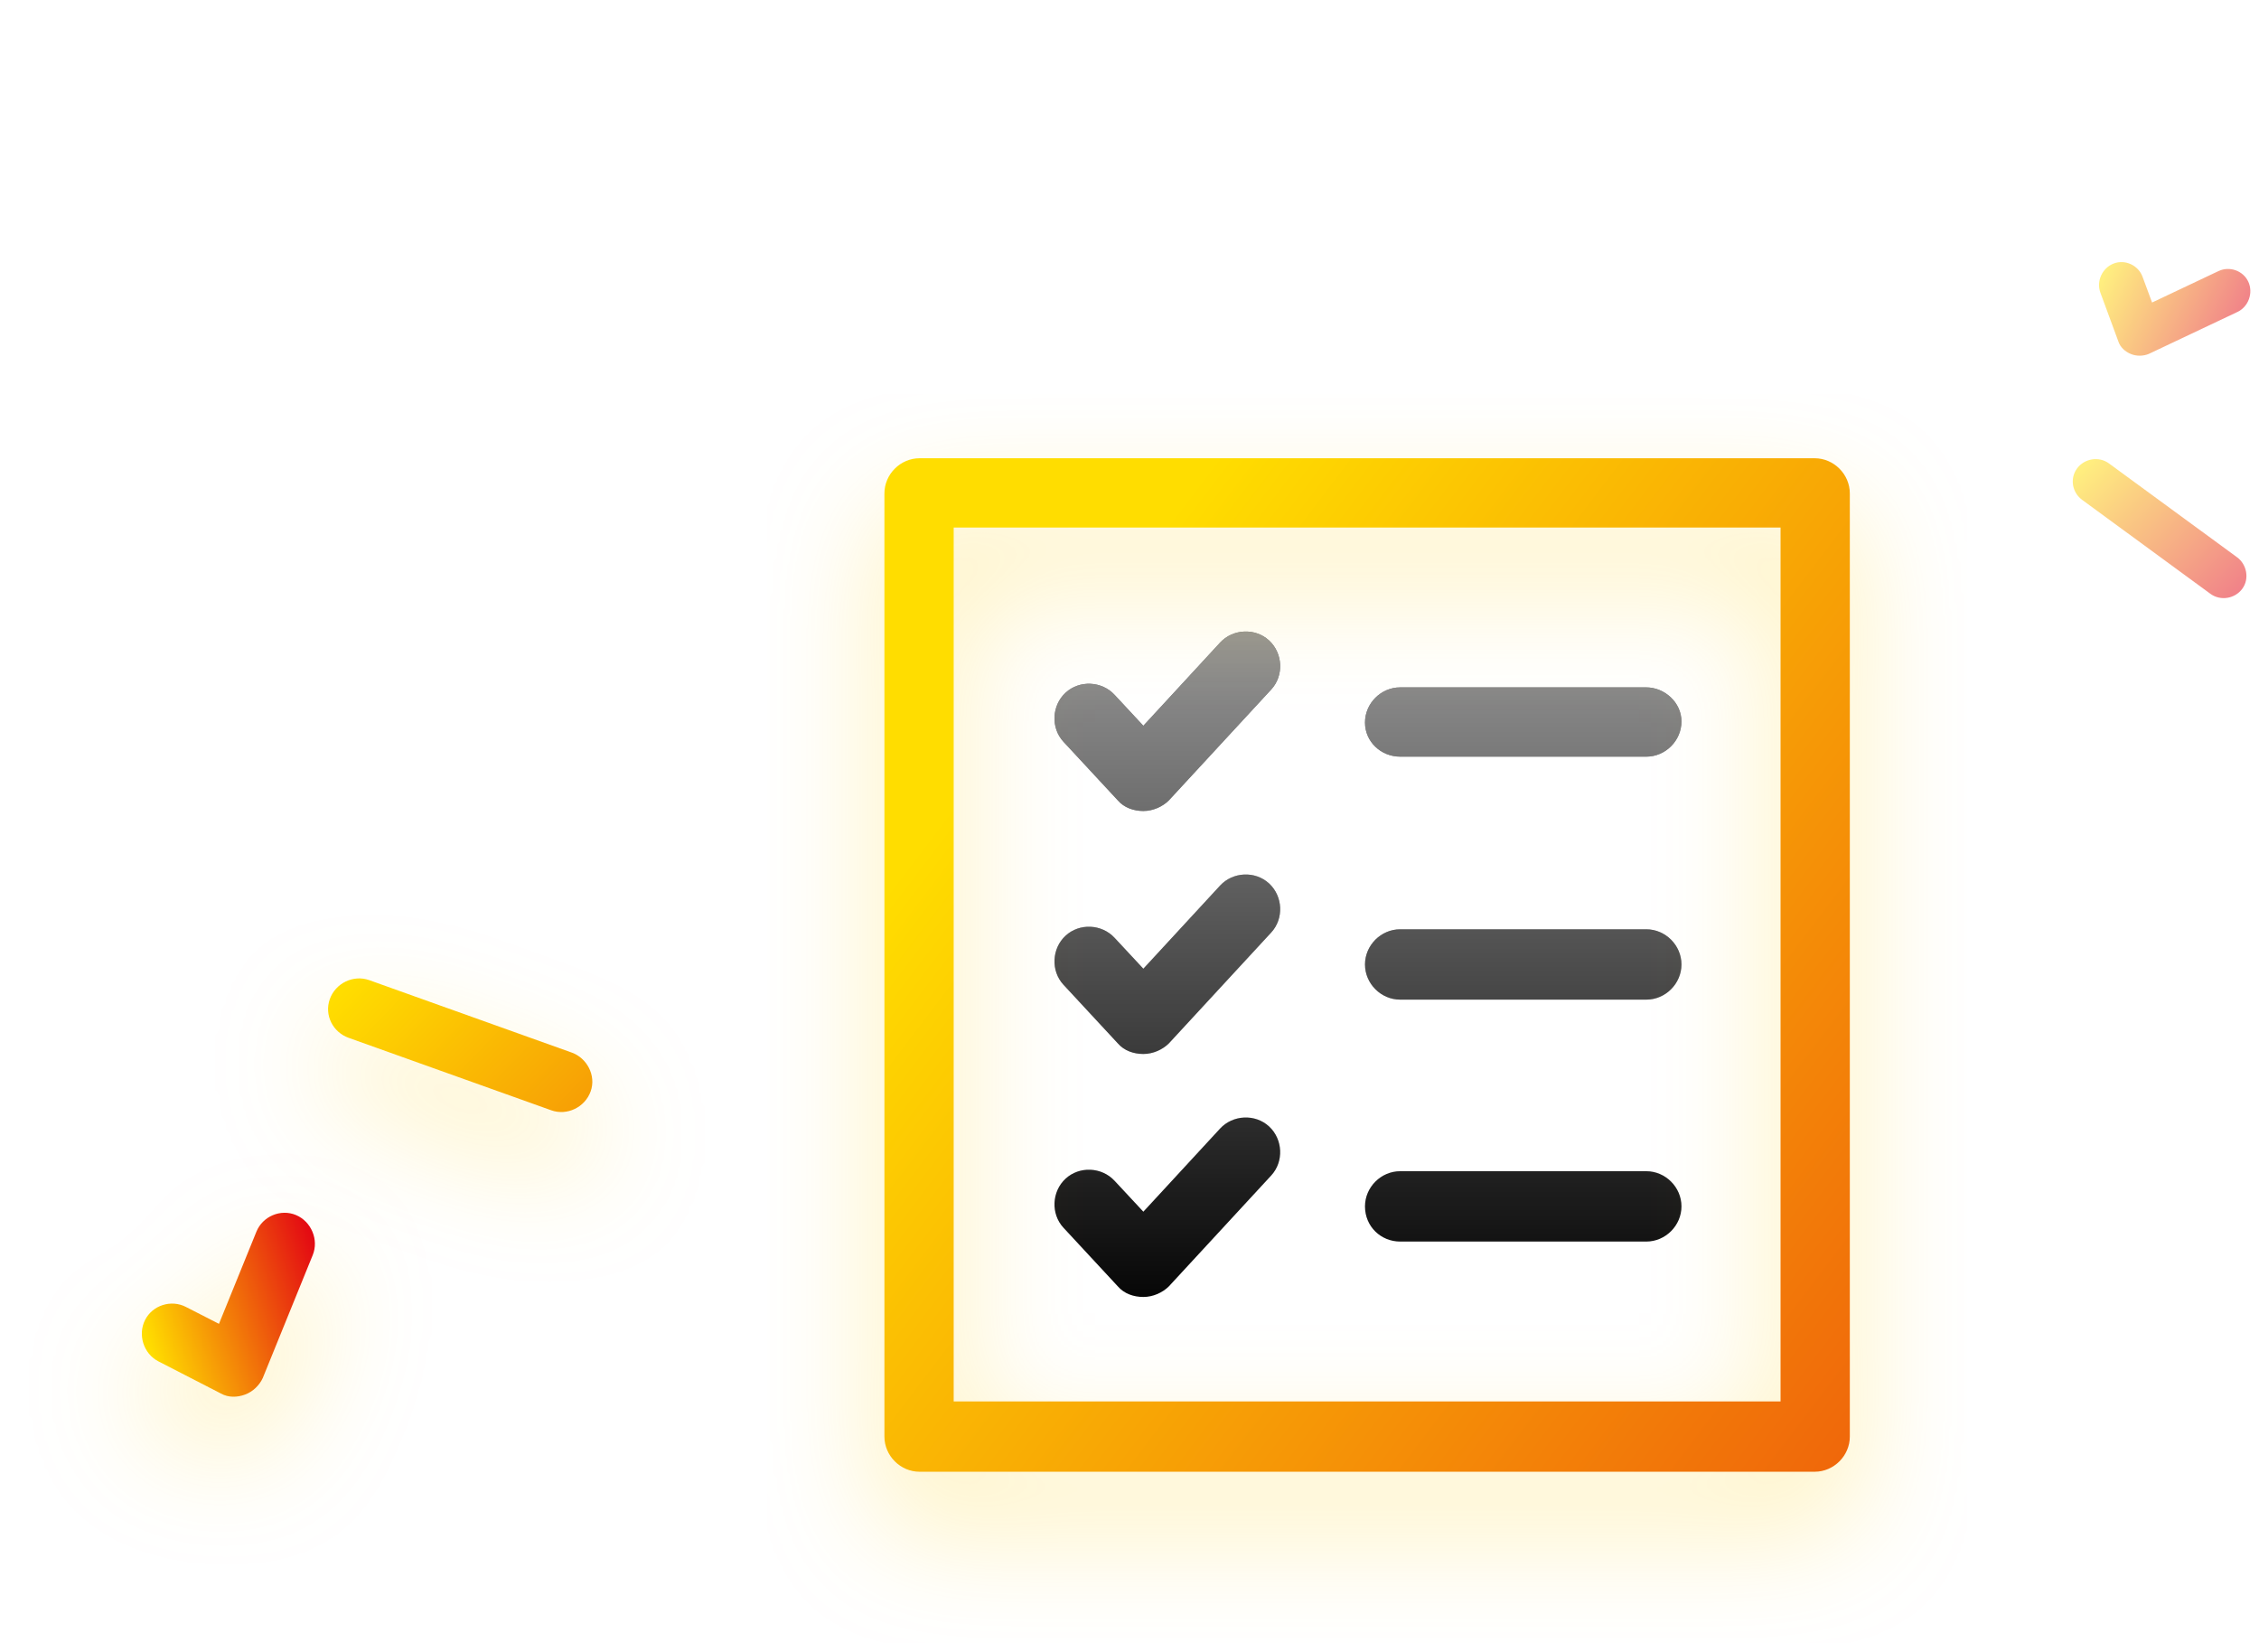
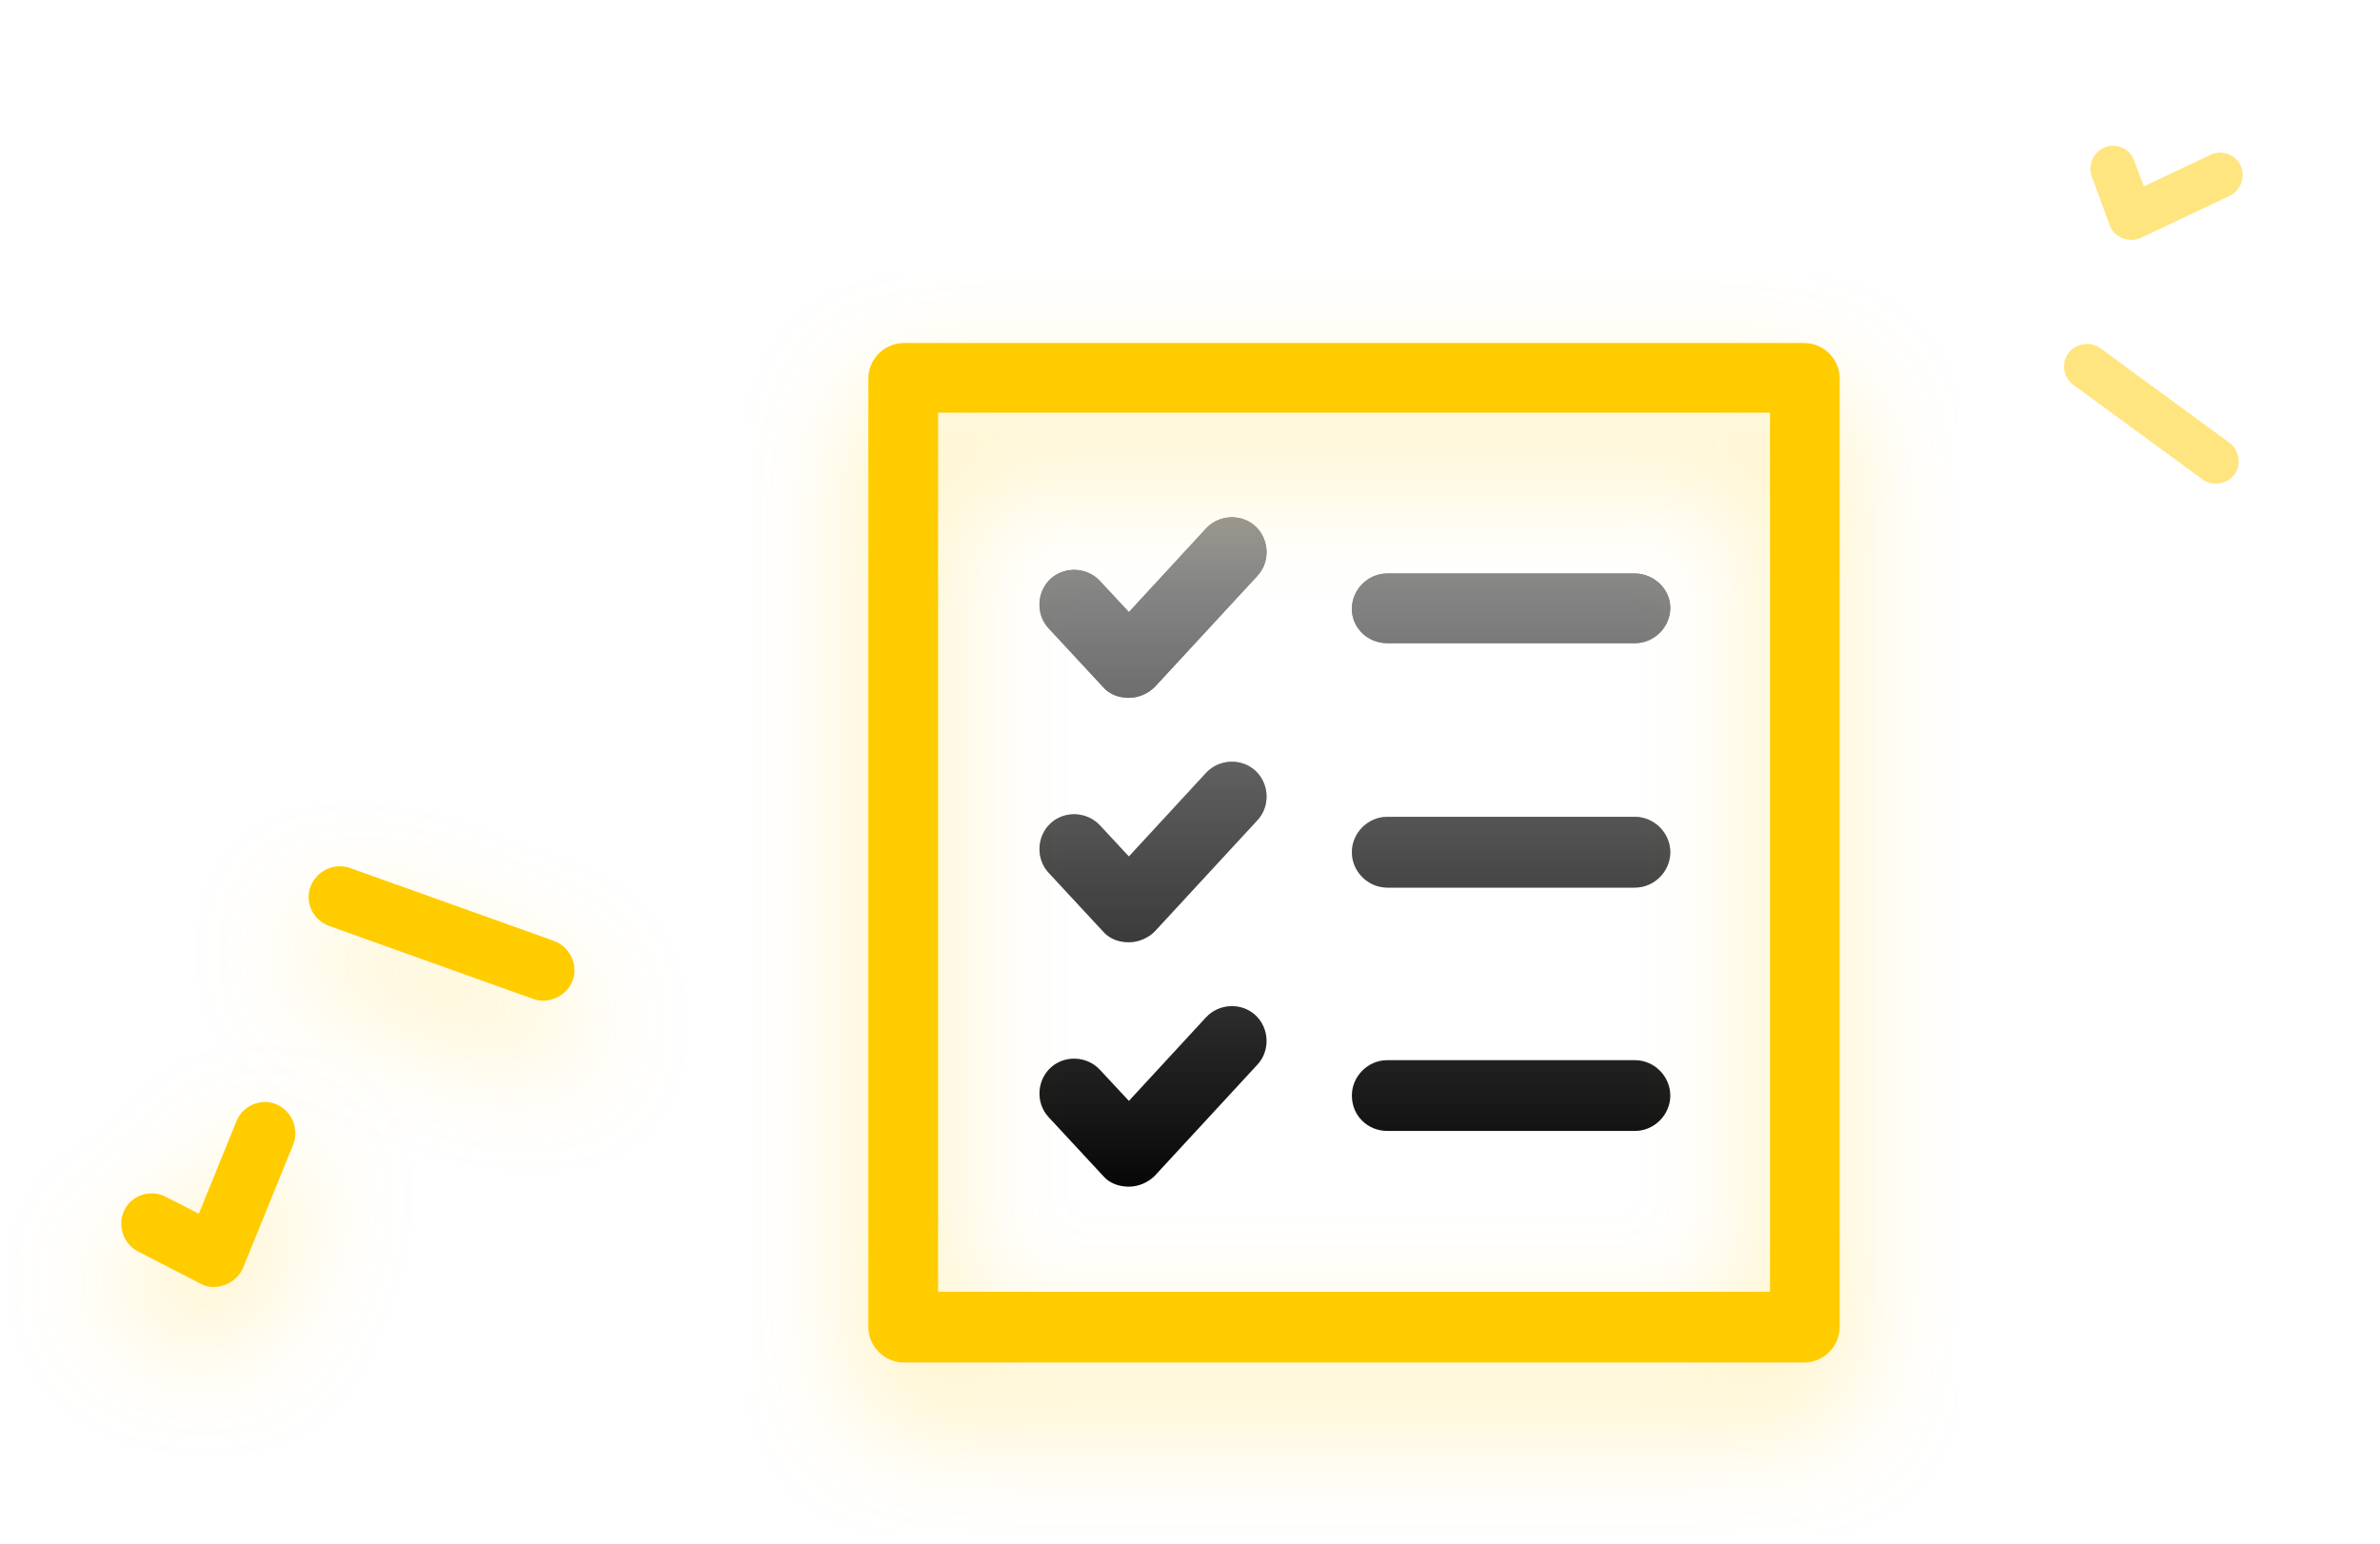
- <svg xmlns="http://www.w3.org/2000/svg" width="212" height="155" viewBox="0 0 212 155" fill="none">
-   <path d="M131.4 71H154.5C156.3 71 157.8 69.5 157.8 67.7C157.8 65.9 156.2 64.5 154.5 64.5H131.4C129.6 64.5 128.1 66 128.1 67.8C128.1 69.6 129.6 71 131.4 71Z" fill="#060606" />
-   <path d="M131.4 71H154.5C156.3 71 157.8 69.5 157.8 67.7C157.8 65.9 156.2 64.5 154.5 64.5H131.4C129.6 64.5 128.1 66 128.1 67.8C128.1 69.6 129.6 71 131.4 71Z" fill="url(#paint0_linear)" />
-   <path d="M104.9 75.1C105.5 75.8 106.4 76.1 107.3 76.1C108.2 76.1 109.1 75.7 109.7 75.1L119.3 64.7C120.5 63.4 120.4 61.3 119.1 60.1C117.8 58.9 115.7 59 114.5 60.3L107.3 68.1L104.6 65.2C103.4 63.9 101.3 63.8 100 65C98.7 66.2 98.6 68.3 99.8 69.6L104.9 75.1Z" fill="#060606" />
-   <path d="M104.9 75.1C105.5 75.8 106.4 76.1 107.3 76.1C108.2 76.1 109.1 75.7 109.7 75.1L119.3 64.7C120.5 63.4 120.4 61.3 119.1 60.1C117.8 58.9 115.7 59 114.5 60.3L107.3 68.1L104.6 65.2C103.4 63.9 101.3 63.8 100 65C98.7 66.2 98.6 68.3 99.8 69.6L104.9 75.1Z" fill="url(#paint1_linear)" />
-   <path d="M131.4 93.8H154.5C156.3 93.8 157.8 92.3 157.8 90.5C157.8 88.7 156.3 87.2 154.5 87.2H131.4C129.6 87.2 128.1 88.7 128.1 90.5C128.1 92.3 129.6 93.8 131.4 93.8Z" fill="#060606" />
-   <path d="M131.4 93.8H154.5C156.3 93.8 157.8 92.3 157.8 90.5C157.8 88.7 156.3 87.2 154.5 87.2H131.4C129.6 87.2 128.1 88.7 128.1 90.5C128.1 92.3 129.6 93.8 131.4 93.8Z" fill="url(#paint2_linear)" />
-   <path d="M104.9 97.9C105.5 98.6 106.4 98.9 107.3 98.9C108.2 98.9 109.1 98.5 109.7 97.9L119.3 87.5C120.5 86.2 120.4 84.1 119.1 82.9C117.8 81.7 115.7 81.8 114.5 83.1L107.3 90.9L104.6 88C103.4 86.7 101.3 86.6 100 87.8C98.7 89 98.6 91.1 99.8 92.4L104.9 97.9Z" fill="#060606" />
-   <path d="M104.9 97.9C105.5 98.6 106.4 98.9 107.3 98.9C108.2 98.9 109.1 98.5 109.7 97.9L119.3 87.5C120.5 86.2 120.4 84.1 119.1 82.9C117.8 81.7 115.7 81.8 114.5 83.1L107.3 90.9L104.6 88C103.4 86.7 101.3 86.6 100 87.8C98.7 89 98.6 91.1 99.8 92.4L104.9 97.9Z" fill="url(#paint3_linear)" />
-   <path d="M131.4 116.5H154.5C156.3 116.5 157.8 115 157.8 113.2C157.8 111.4 156.3 109.9 154.5 109.9H131.4C129.6 109.9 128.1 111.4 128.1 113.2C128.1 115.1 129.6 116.5 131.4 116.5Z" fill="#060606" />
-   <path d="M131.4 116.5H154.5C156.3 116.5 157.8 115 157.8 113.2C157.8 111.4 156.3 109.9 154.5 109.9H131.4C129.6 109.9 128.1 111.4 128.1 113.2C128.1 115.1 129.6 116.5 131.4 116.5Z" fill="url(#paint4_linear)" />
-   <path d="M104.9 120.7C105.5 121.4 106.4 121.7 107.3 121.7C108.2 121.7 109.1 121.3 109.7 120.7L119.3 110.3C120.5 109 120.4 106.9 119.1 105.7C117.8 104.5 115.7 104.6 114.5 105.9L107.3 113.7L104.6 110.8C103.4 109.5 101.3 109.4 100 110.6C98.7 111.8 98.6 113.9 99.8 115.2L104.9 120.7Z" fill="#060606" />
-   <path d="M104.9 120.7C105.5 121.4 106.4 121.7 107.3 121.7C108.2 121.7 109.1 121.3 109.7 120.7L119.3 110.3C120.5 109 120.4 106.9 119.1 105.7C117.8 104.5 115.7 104.6 114.5 105.9L107.3 113.7L104.6 110.8C103.4 109.5 101.3 109.4 100 110.6C98.7 111.8 98.6 113.9 99.8 115.2L104.9 120.7Z" fill="url(#paint5_linear)" />
+ <svg xmlns="http://www.w3.org/2000/svg" width="222" height="144" viewBox="0 0 222 144" fill="none">
+   <path d="M129.4 60H152.5C154.3 60 155.8 58.5 155.8 56.7C155.8 54.9 154.2 53.5 152.5 53.5H129.4C127.6 53.5 126.1 55 126.1 56.8C126.1 58.6 127.6 60 129.4 60Z" fill="#060606" />
+   <path d="M129.4 60H152.5C154.3 60 155.8 58.5 155.8 56.7C155.8 54.9 154.2 53.5 152.5 53.5H129.4C127.6 53.5 126.1 55 126.1 56.8C126.1 58.6 127.6 60 129.4 60Z" fill="url(#paint0_linear)" />
+   <path d="M102.9 64.1C103.5 64.8 104.4 65.1 105.3 65.1C106.2 65.1 107.1 64.7 107.7 64.1L117.3 53.7C118.5 52.4 118.4 50.3 117.1 49.1C115.8 47.9 113.7 48 112.5 49.3L105.3 57.1L102.6 54.2C101.4 52.9 99.3 52.8 98 54C96.7 55.2 96.6 57.3 97.8 58.6L102.9 64.1Z" fill="#060606" />
+   <path d="M102.9 64.1C103.5 64.8 104.4 65.1 105.3 65.1C106.2 65.1 107.1 64.7 107.7 64.1L117.3 53.7C118.5 52.4 118.4 50.3 117.1 49.1C115.8 47.9 113.7 48 112.5 49.3L105.3 57.1L102.6 54.2C101.4 52.9 99.3 52.8 98 54C96.7 55.2 96.6 57.3 97.8 58.6L102.9 64.1Z" fill="url(#paint1_linear)" />
+   <path d="M129.4 82.8H152.5C154.3 82.8 155.8 81.3 155.8 79.5C155.8 77.7 154.3 76.2 152.5 76.2H129.4C127.6 76.2 126.1 77.7 126.1 79.5C126.1 81.3 127.6 82.8 129.4 82.8Z" fill="#060606" />
+   <path d="M129.4 82.8H152.5C154.3 82.8 155.8 81.3 155.8 79.5C155.8 77.7 154.3 76.2 152.5 76.2H129.4C127.6 76.2 126.1 77.7 126.1 79.5C126.1 81.3 127.6 82.8 129.4 82.8Z" fill="url(#paint2_linear)" />
+   <path d="M102.9 86.9C103.5 87.6 104.4 87.9 105.3 87.9C106.2 87.9 107.1 87.5 107.7 86.9L117.3 76.5C118.5 75.2 118.4 73.1 117.1 71.9C115.8 70.7 113.7 70.8 112.5 72.1L105.3 79.9L102.6 77C101.4 75.7 99.3 75.6 98 76.8C96.7 78 96.6 80.1 97.8 81.4L102.9 86.9Z" fill="#060606" />
+   <path d="M102.9 86.9C103.5 87.6 104.4 87.9 105.3 87.9C106.2 87.9 107.1 87.5 107.7 86.9L117.3 76.5C118.5 75.2 118.4 73.1 117.1 71.9C115.8 70.7 113.7 70.8 112.5 72.1L105.3 79.9L102.6 77C101.4 75.7 99.3 75.6 98 76.8C96.7 78 96.6 80.1 97.8 81.4L102.9 86.9Z" fill="url(#paint3_linear)" />
+   <path d="M129.4 105.5H152.5C154.3 105.5 155.8 104 155.8 102.2C155.8 100.4 154.3 98.9 152.5 98.9H129.4C127.6 98.9 126.1 100.4 126.1 102.2C126.1 104.1 127.6 105.5 129.4 105.5Z" fill="#060606" />
+   <path d="M129.4 105.5H152.5C154.3 105.5 155.8 104 155.8 102.2C155.8 100.4 154.3 98.9 152.5 98.9H129.4C127.6 98.9 126.1 100.4 126.1 102.2C126.1 104.1 127.6 105.5 129.4 105.5Z" fill="url(#paint4_linear)" />
+   <path d="M102.9 109.7C103.5 110.4 104.4 110.7 105.3 110.7C106.2 110.7 107.1 110.3 107.7 109.7L117.3 99.3C118.5 98 118.4 95.9 117.1 94.7C115.8 93.5 113.7 93.6 112.5 94.9L105.3 102.7L102.6 99.8C101.4 98.5 99.3 98.4 98 99.6C96.7 100.8 96.6 102.9 97.8 104.2L102.9 109.7Z" fill="#060606" />
+   <path d="M102.9 109.7C103.5 110.4 104.4 110.7 105.3 110.7C106.2 110.7 107.1 110.3 107.7 109.7L117.3 99.3C118.5 98 118.4 95.9 117.1 94.7C115.8 93.5 113.7 93.6 112.5 94.9L105.3 102.7L102.6 99.8C101.4 98.5 99.3 98.4 98 99.6C96.7 100.8 96.6 102.9 97.8 104.2L102.9 109.7Z" fill="url(#paint5_linear)" />
  <g filter="url(#filter0_d)">
-     <path d="M170.3 43H86.3C84.5 43 83 44.5 83 46.3V134.8C83 136.6 84.5 138.1 86.3 138.1H170.3C172.1 138.1 173.6 136.6 173.6 134.8V46.3C173.6 44.5 172.1 43 170.3 43ZM167.1 131.5H89.5V49.5H167.1V131.5Z" fill="url(#paint6_linear)" />
+     <path d="M168.3 32H84.3C82.5 32 81 33.5 81 35.3V123.8C81 125.6 82.5 127.1 84.3 127.1H168.3C170.1 127.1 171.6 125.6 171.6 123.8V35.3C171.6 33.5 170.1 32 168.3 32ZM165.1 120.5H87.5V38.5H165.1V120.5Z" fill="#FFCC00" />
  </g>
-   <path opacity="0.5" d="M198.797 32.029C198.982 32.599 199.445 33.001 199.983 33.221C200.521 33.442 201.158 33.42 201.665 33.205L209.978 29.271C211.017 28.779 211.478 27.486 210.999 26.442C210.519 25.398 209.239 24.945 208.2 25.436L201.965 28.386L201.071 25.972C200.676 24.893 199.446 24.318 198.371 24.724C197.297 25.131 196.717 26.376 197.112 27.456L198.797 32.029Z" fill="url(#paint7_linear)" />
-   <path opacity="0.5" d="M195.406 46.907L207.442 55.722C208.38 56.409 209.74 56.191 210.435 55.242C211.13 54.293 210.836 52.945 209.951 52.297L197.915 43.482C196.977 42.795 195.616 43.014 194.922 43.962C194.227 44.911 194.468 46.221 195.406 46.907Z" fill="url(#paint8_linear)" />
+   <path opacity="0.5" d="M196.797 21.029C196.982 21.599 197.445 22.001 197.983 22.221C198.521 22.442 199.158 22.42 199.665 22.205L207.978 18.271C209.017 17.779 209.478 16.486 208.999 15.442C208.519 14.399 207.239 13.944 206.2 14.436L199.965 17.386L199.071 14.972C198.676 13.893 197.446 13.318 196.371 13.725C195.297 14.131 194.717 15.376 195.112 16.456L196.797 21.029Z" fill="#FFCC00" />
+   <path opacity="0.5" d="M193.406 35.907L205.442 44.722C206.38 45.409 207.74 45.191 208.435 44.242C209.13 43.293 208.836 41.945 207.951 41.297L195.915 32.482C194.977 31.795 193.616 32.014 192.922 32.962C192.227 33.911 192.468 35.221 193.406 35.907Z" fill="#FFCC00" />
  <g filter="url(#filter1_d)">
-     <path d="M20.724 130.756C21.431 131.155 22.261 131.131 22.999 130.858C23.737 130.586 24.353 129.981 24.661 129.302L29.349 117.768C29.935 116.326 29.21 114.614 27.776 114.013C26.342 113.411 24.65 114.13 24.064 115.572L20.549 124.222L17.446 122.635C16.064 121.92 14.311 122.473 13.612 123.862C12.914 125.251 13.475 127.023 14.857 127.738L20.724 130.756Z" fill="url(#paint9_linear)" />
+     <path d="M18.724 119.756C19.431 120.155 20.261 120.131 20.999 119.858C21.737 119.586 22.353 118.981 22.661 118.302L27.349 106.768C27.935 105.326 27.21 103.614 25.776 103.013C24.342 102.411 22.65 103.13 22.064 104.572L18.549 113.222L15.446 111.635C14.064 110.92 12.311 111.473 11.612 112.862C10.914 114.251 11.475 116.023 12.857 116.738L18.724 119.756Z" fill="#FFCC00" />
  </g>
  <g filter="url(#filter2_d)">
-     <path d="M32.717 97.383L51.733 104.184C53.214 104.714 54.896 103.907 55.432 102.408C55.968 100.91 55.068 99.273 53.668 98.772L34.652 91.972C33.17 91.442 31.489 92.249 30.953 93.748C30.417 95.246 31.235 96.853 32.717 97.383Z" fill="url(#paint10_linear)" />
+     <path d="M30.717 86.383L49.733 93.184C51.214 93.714 52.896 92.907 53.432 91.408C53.968 89.91 53.068 88.273 51.668 87.772L32.652 80.972C31.17 80.442 29.489 81.249 28.953 82.748C28.417 84.246 29.235 85.853 30.717 86.383Z" fill="#FFCC00" />
  </g>
  <defs>
-     <filter id="filter0_d" x="72" y="37" width="112.6" height="117.1" filterUnits="userSpaceOnUse" color-interpolation-filters="sRGB">
+     <filter id="filter0_d" x="70" y="26" width="112.6" height="117.1" filterUnits="userSpaceOnUse" color-interpolation-filters="sRGB">
      <feFlood flood-opacity="0" result="BackgroundImageFix" />
      <feColorMatrix in="SourceAlpha" type="matrix" values="0 0 0 0 0 0 0 0 0 0 0 0 0 0 0 0 0 0 127 0" />
      <feOffset dy="5" />
      <feGaussianBlur stdDeviation="5.5" />
      <feColorMatrix type="matrix" values="0 0 0 0 1 0 0 0 0 0.8 0 0 0 0 0 0 0 0 0.3 0" />
      <feBlend mode="normal" in2="BackgroundImageFix" result="effect1_dropShadow" />
      <feBlend mode="normal" in="SourceGraphic" in2="effect1_dropShadow" result="shape" />
    </filter>
-     <filter id="filter1_d" x="0" y="107" width="44.53" height="42.384" filterUnits="userSpaceOnUse" color-interpolation-filters="sRGB">
+     <filter id="filter1_d" x="0.312" y="96.799" width="38.241" height="39.26" filterUnits="userSpaceOnUse" color-interpolation-filters="sRGB">
      <feFlood flood-opacity="0" result="BackgroundImageFix" />
      <feColorMatrix in="SourceAlpha" type="matrix" values="0 0 0 0 0 0 0 0 0 0 0 0 0 0 0 0 0 0 127 0" />
      <feOffset dy="5" />
      <feGaussianBlur stdDeviation="5.5" />
      <feColorMatrix type="matrix" values="0 0 0 0 1 0 0 0 0 0.8 0 0 0 0 0 0 0 0 0.3 0" />
      <feBlend mode="normal" in2="BackgroundImageFix" result="effect1_dropShadow" />
      <feBlend mode="normal" in="SourceGraphic" in2="effect1_dropShadow" result="shape" />
    </filter>
-     <filter id="filter2_d" x="19" y="85" width="48.385" height="36.156" filterUnits="userSpaceOnUse" color-interpolation-filters="sRGB">
+     <filter id="filter2_d" x="17.788" y="74.809" width="46.801" height="34.539" filterUnits="userSpaceOnUse" color-interpolation-filters="sRGB">
      <feFlood flood-opacity="0" result="BackgroundImageFix" />
      <feColorMatrix in="SourceAlpha" type="matrix" values="0 0 0 0 0 0 0 0 0 0 0 0 0 0 0 0 0 0 127 0" />
      <feOffset dy="5" />
      <feGaussianBlur stdDeviation="5.5" />
      <feColorMatrix type="matrix" values="0 0 0 0 1 0 0 0 0 0.8 0 0 0 0 0 0 0 0 0.3 0" />
      <feBlend mode="normal" in2="BackgroundImageFix" result="effect1_dropShadow" />
      <feBlend mode="normal" in="SourceGraphic" in2="effect1_dropShadow" result="shape" />
    </filter>
-     <linearGradient id="paint0_linear" x1="128.38" y1="12" x2="128.38" y2="122" gradientUnits="userSpaceOnUse">
+     <linearGradient id="paint0_linear" x1="126.38" y1="1" x2="126.38" y2="111" gradientUnits="userSpaceOnUse">
      <stop stop-color="white" />
      <stop offset="1" stop-color="white" stop-opacity="0" />
    </linearGradient>
-     <linearGradient id="paint1_linear" x1="128.38" y1="12" x2="128.38" y2="122" gradientUnits="userSpaceOnUse">
+     <linearGradient id="paint1_linear" x1="126.38" y1="1" x2="126.38" y2="111" gradientUnits="userSpaceOnUse">
      <stop stop-color="white" />
      <stop offset="1" stop-color="white" stop-opacity="0" />
    </linearGradient>
-     <linearGradient id="paint2_linear" x1="128.38" y1="12" x2="128.38" y2="122" gradientUnits="userSpaceOnUse">
+     <linearGradient id="paint2_linear" x1="126.38" y1="1" x2="126.38" y2="111" gradientUnits="userSpaceOnUse">
      <stop stop-color="white" />
      <stop offset="1" stop-color="white" stop-opacity="0" />
    </linearGradient>
-     <linearGradient id="paint3_linear" x1="128.38" y1="12" x2="128.38" y2="122" gradientUnits="userSpaceOnUse">
+     <linearGradient id="paint3_linear" x1="126.38" y1="1" x2="126.38" y2="111" gradientUnits="userSpaceOnUse">
      <stop stop-color="white" />
      <stop offset="1" stop-color="white" stop-opacity="0" />
    </linearGradient>
-     <linearGradient id="paint4_linear" x1="128.38" y1="12" x2="128.38" y2="122" gradientUnits="userSpaceOnUse">
+     <linearGradient id="paint4_linear" x1="126.38" y1="1" x2="126.38" y2="111" gradientUnits="userSpaceOnUse">
      <stop stop-color="white" />
      <stop offset="1" stop-color="white" stop-opacity="0" />
    </linearGradient>
-     <linearGradient id="paint5_linear" x1="128.38" y1="12" x2="128.38" y2="122" gradientUnits="userSpaceOnUse">
+     <linearGradient id="paint5_linear" x1="126.38" y1="1" x2="126.38" y2="111" gradientUnits="userSpaceOnUse">
      <stop stop-color="white" />
      <stop offset="1" stop-color="white" stop-opacity="0" />
    </linearGradient>
-     <linearGradient id="paint6_linear" x1="85.289" y1="80.817" x2="236.493" y2="195.797" gradientUnits="userSpaceOnUse">
-       <stop stop-color="#FFDD00" />
-       <stop offset="1" stop-color="#E30613" />
-     </linearGradient>
-     <linearGradient id="paint7_linear" x1="197.832" y1="25.178" x2="209.96" y2="30.704" gradientUnits="userSpaceOnUse">
-       <stop stop-color="#FFDD00" />
-       <stop offset="1" stop-color="#E30613" />
-     </linearGradient>
-     <linearGradient id="paint8_linear" x1="195.589" y1="43.871" x2="208.87" y2="56.779" gradientUnits="userSpaceOnUse">
-       <stop stop-color="#FFDD00" />
-       <stop offset="1" stop-color="#E30613" />
-     </linearGradient>
-     <linearGradient id="paint9_linear" x1="13.49" y1="124.808" x2="30.642" y2="119.214" gradientUnits="userSpaceOnUse">
-       <stop stop-color="#FFDD00" />
-       <stop offset="1" stop-color="#E30613" />
-     </linearGradient>
-     <linearGradient id="paint10_linear" x1="31.784" y1="93.373" x2="90.651" y2="150.139" gradientUnits="userSpaceOnUse">
-       <stop stop-color="#FFDD00" />
-       <stop offset="1" stop-color="#E30613" />
-     </linearGradient>
  </defs>
</svg>
